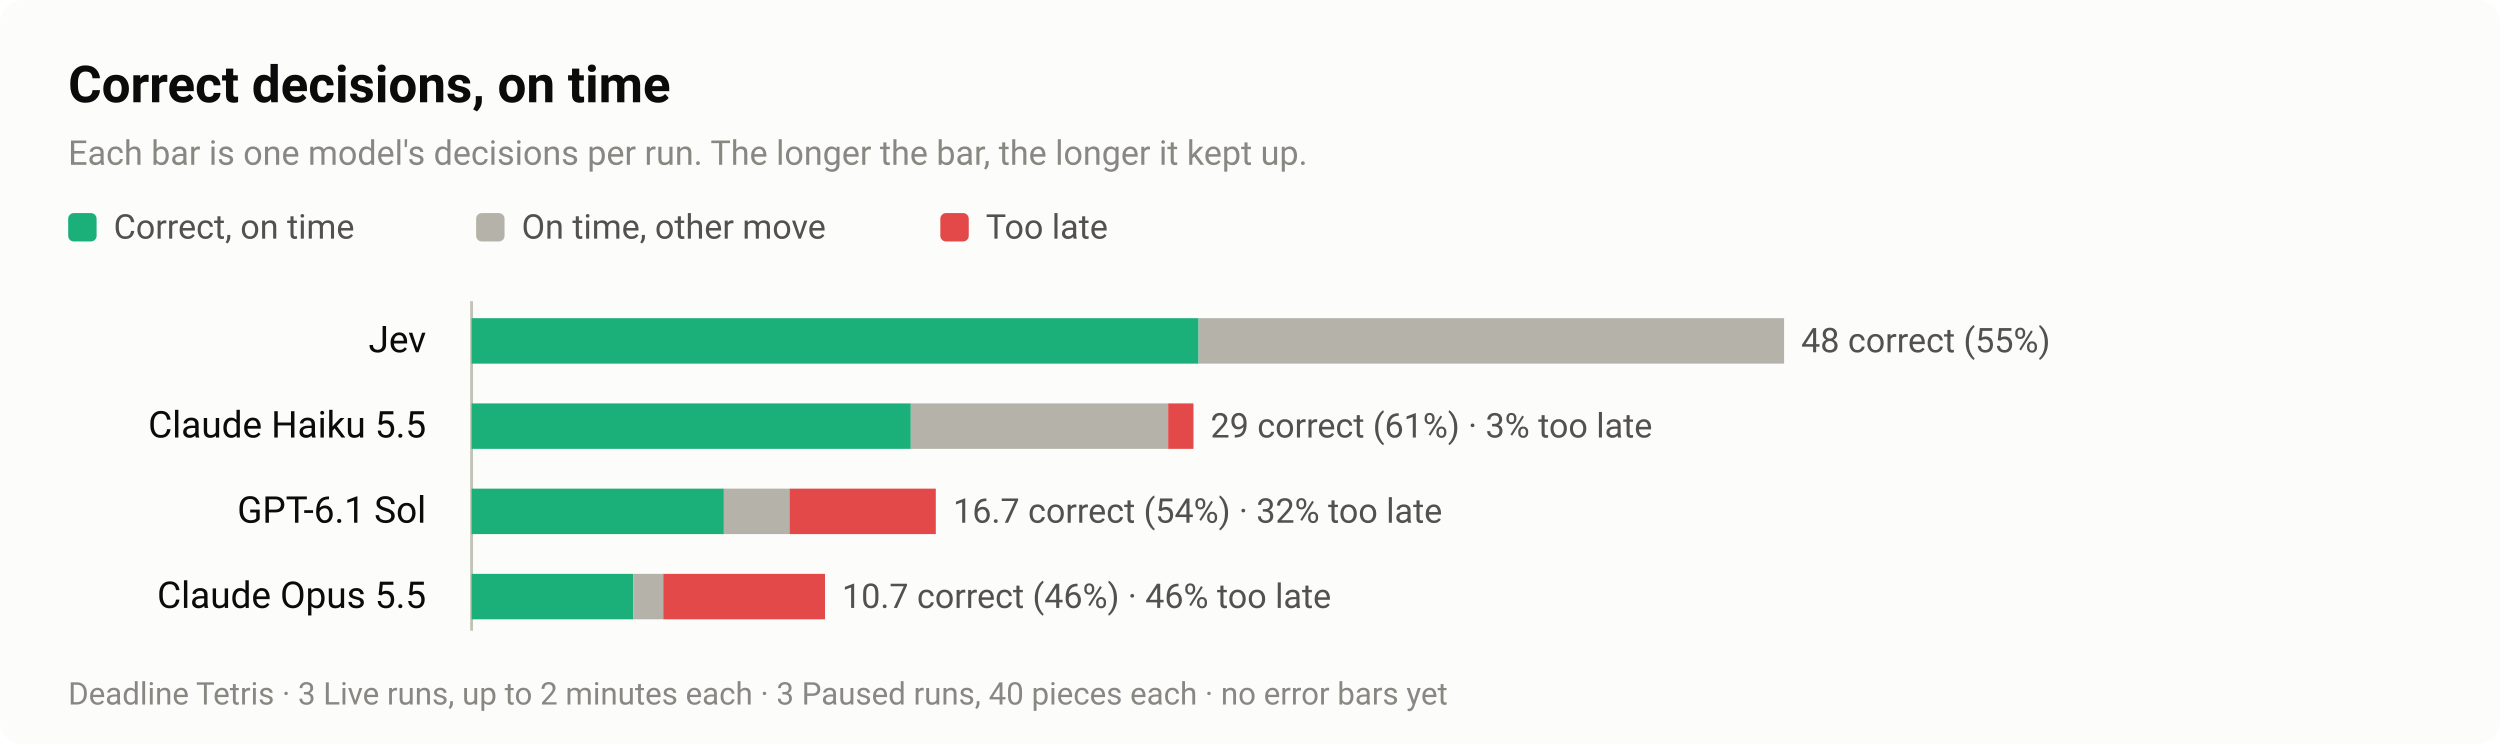
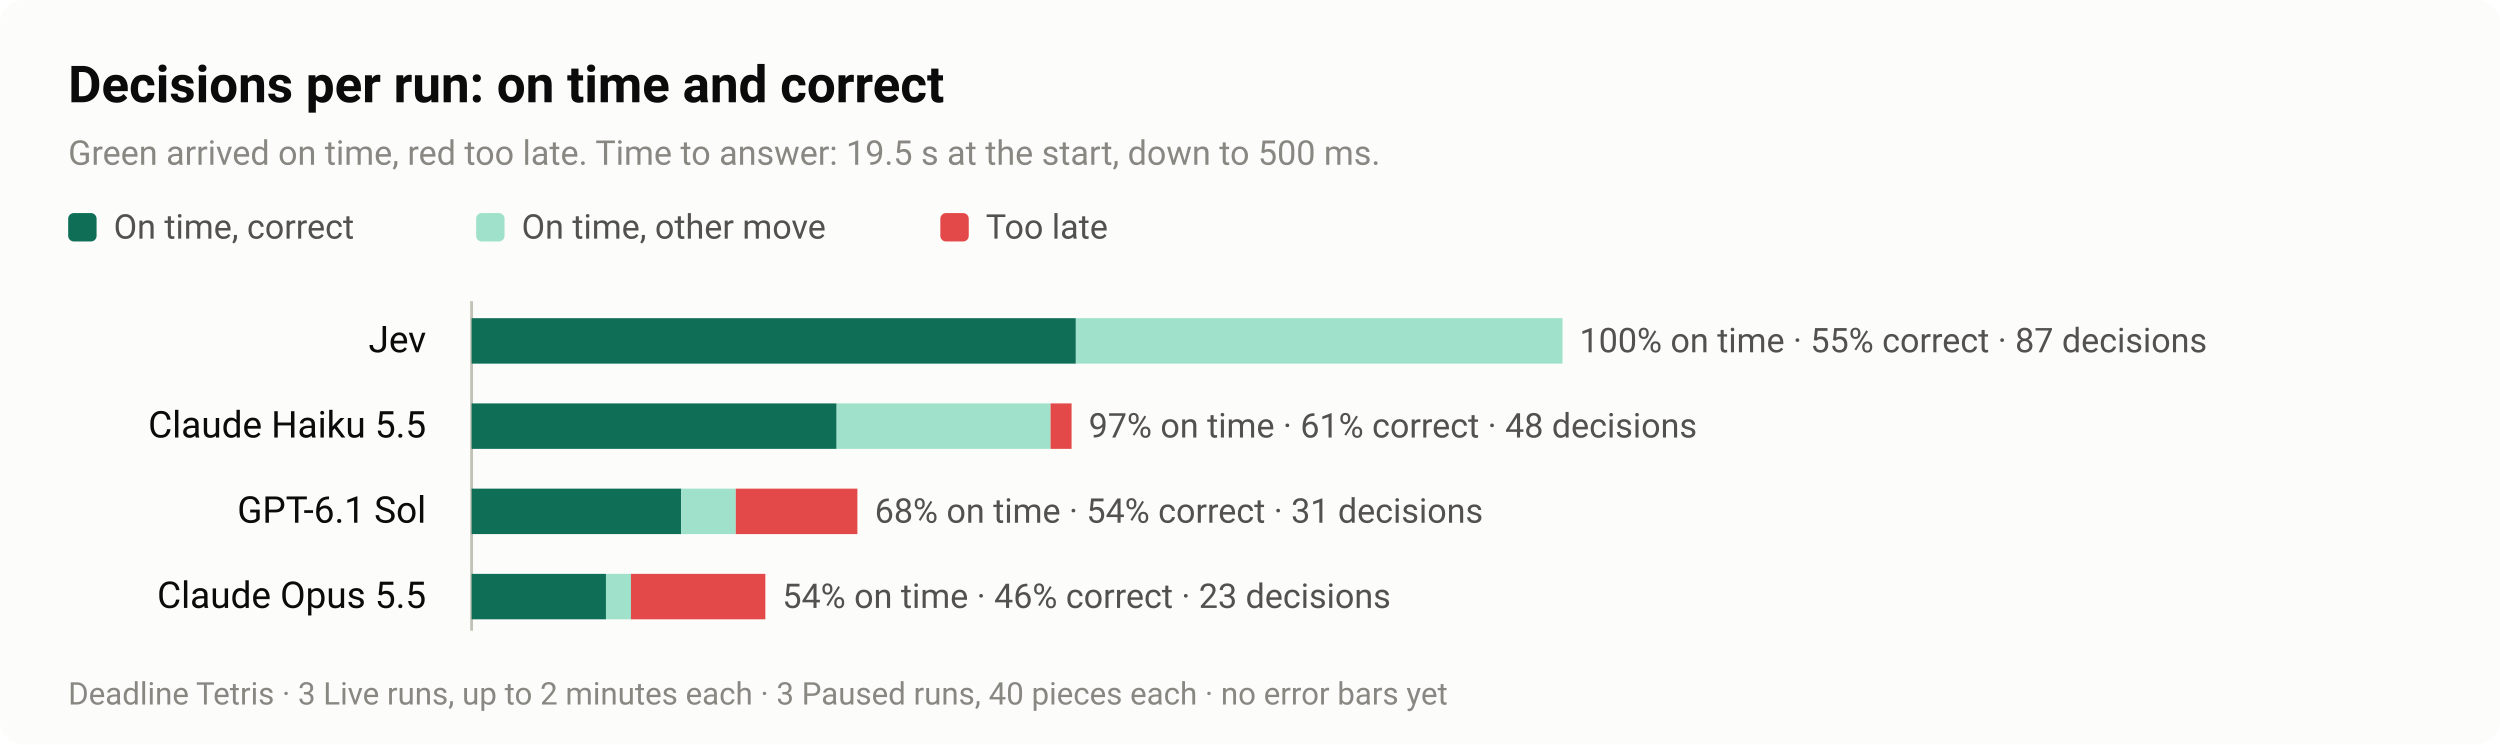
<svg xmlns="http://www.w3.org/2000/svg" width="880" height="262" viewBox="0 0 880 262" font-family="system-ui, -apple-system, 'Segoe UI', Roboto, 'Helvetica Neue', Arial, 'Liberation Sans', sans-serif" role="img" aria-label="Decisions per live run, split into correct and on time, other move, and too late">
  <rect width="880" height="262" rx="8" fill="#fcfcfb" />
-   <text x="24" y="36" font-size="18" font-weight="600" fill="#0b0b0b">Correct decisions, on time</text>
-   <text x="24" y="58" font-size="12" fill="#898781">Each bar is one model's decisions per run. The longer the bar, the longer it kept up.</text>
-   <rect x="24" y="75" width="10" height="10" rx="2" fill="#1baf7a" />
-   <text x="40" y="84" font-size="12" fill="#52514e">Correct, on time</text>
-   <rect x="167.6" y="75" width="10" height="10" rx="2" fill="#b4b2a9" />
+   <text x="24" y="36" font-size="18" font-weight="600" fill="#0b0b0b">Decisions per run: on time and correct</text>
+   <text x="24" y="58" font-size="12" fill="#898781">Green arrived on time, red too late. Time to answer: 19.5 s at the start, down to 500 ms.</text>
+   <rect x="24" y="75" width="10" height="10" rx="2" fill="#0f6e56" />
+   <text x="40" y="84" font-size="12" fill="#52514e">On time, correct</text>
+   <rect x="167.6" y="75" width="10" height="10" rx="2" fill="#9fe1cb" />
  <text x="183.6" y="84" font-size="12" fill="#52514e">On time, other move</text>
  <rect x="331" y="75" width="10" height="10" rx="2" fill="#e34948" />
  <text x="347" y="84" font-size="12" fill="#52514e">Too late</text>
  <line x1="166" y1="106" x2="166" y2="222" stroke="#c3c2b7" stroke-width="1" />
  <text x="150" y="124" font-size="13" text-anchor="end" fill="#0b0b0b">Jev</text>
-   <rect x="166.0" y="112" width="255.9" height="16" fill="#1baf7a" />
-   <rect x="421.9" y="112" width="206.1" height="16" fill="#b4b2a9" />
-   <text x="634.0" y="124" font-size="12" fill="#52514e">48 correct (55%)</text>
+   <rect x="166.0" y="112" width="212.7" height="16" fill="#0f6e56" />
+   <rect x="378.7" y="112" width="171.3" height="16" fill="#9fe1cb" />
+   <text x="556.0" y="124" font-size="12" fill="#52514e">100% on time · 55% correct · 87 decisions</text>
  <text x="150" y="154" font-size="13" text-anchor="end" fill="#0b0b0b">Claude Haiku 5.5</text>
-   <rect x="166.0" y="142" width="154.6" height="16" fill="#1baf7a" />
-   <rect x="320.6" y="142" width="90.6" height="16" fill="#b4b2a9" />
-   <rect x="411.2" y="142" width="8.9" height="16" fill="#e34948" />
-   <text x="426.1" y="154" font-size="12" fill="#52514e">29 correct (61%) · 3% too late</text>
+   <rect x="166.0" y="142" width="128.5" height="16" fill="#0f6e56" />
+   <rect x="294.5" y="142" width="75.3" height="16" fill="#9fe1cb" />
+   <rect x="369.8" y="142" width="7.4" height="16" fill="#e34948" />
+   <text x="383.2" y="154" font-size="12" fill="#52514e">97% on time · 61% correct · 48 decisions</text>
  <text x="150" y="184" font-size="13" text-anchor="end" fill="#0b0b0b">GPT-6.1 Sol</text>
-   <rect x="166.0" y="172" width="88.8" height="16" fill="#1baf7a" />
-   <rect x="254.8" y="172" width="23.1" height="16" fill="#b4b2a9" />
-   <rect x="277.9" y="172" width="51.5" height="16" fill="#e34948" />
-   <text x="335.5" y="184" font-size="12" fill="#52514e">16.7 correct (54%) · 32% too late</text>
+   <rect x="166.0" y="172" width="73.8" height="16" fill="#0f6e56" />
+   <rect x="239.8" y="172" width="19.2" height="16" fill="#9fe1cb" />
+   <rect x="259.0" y="172" width="42.8" height="16" fill="#e34948" />
+   <text x="307.9" y="184" font-size="12" fill="#52514e">68% on time · 54% correct · 31 decisions</text>
  <text x="150" y="214" font-size="13" text-anchor="end" fill="#0b0b0b">Claude Opus 5.5</text>
-   <rect x="166.0" y="202" width="56.9" height="16" fill="#1baf7a" />
-   <rect x="222.9" y="202" width="10.7" height="16" fill="#b4b2a9" />
-   <rect x="233.5" y="202" width="56.9" height="16" fill="#e34948" />
-   <text x="296.4" y="214" font-size="12" fill="#52514e">10.7 correct (46%) · 46% too late</text>
+   <rect x="166.0" y="202" width="47.3" height="16" fill="#0f6e56" />
+   <rect x="213.3" y="202" width="8.9" height="16" fill="#9fe1cb" />
+   <rect x="222.1" y="202" width="47.3" height="16" fill="#e34948" />
+   <text x="275.4" y="214" font-size="12" fill="#52514e">54% on time · 46% correct · 23 decisions</text>
  <text x="24" y="248" font-size="11" fill="#898781">Deadline Tetris · 3 Live runs, up to 2 minutes each · 3 Paused runs, 40 pieces each · no error bars yet</text>
</svg>
